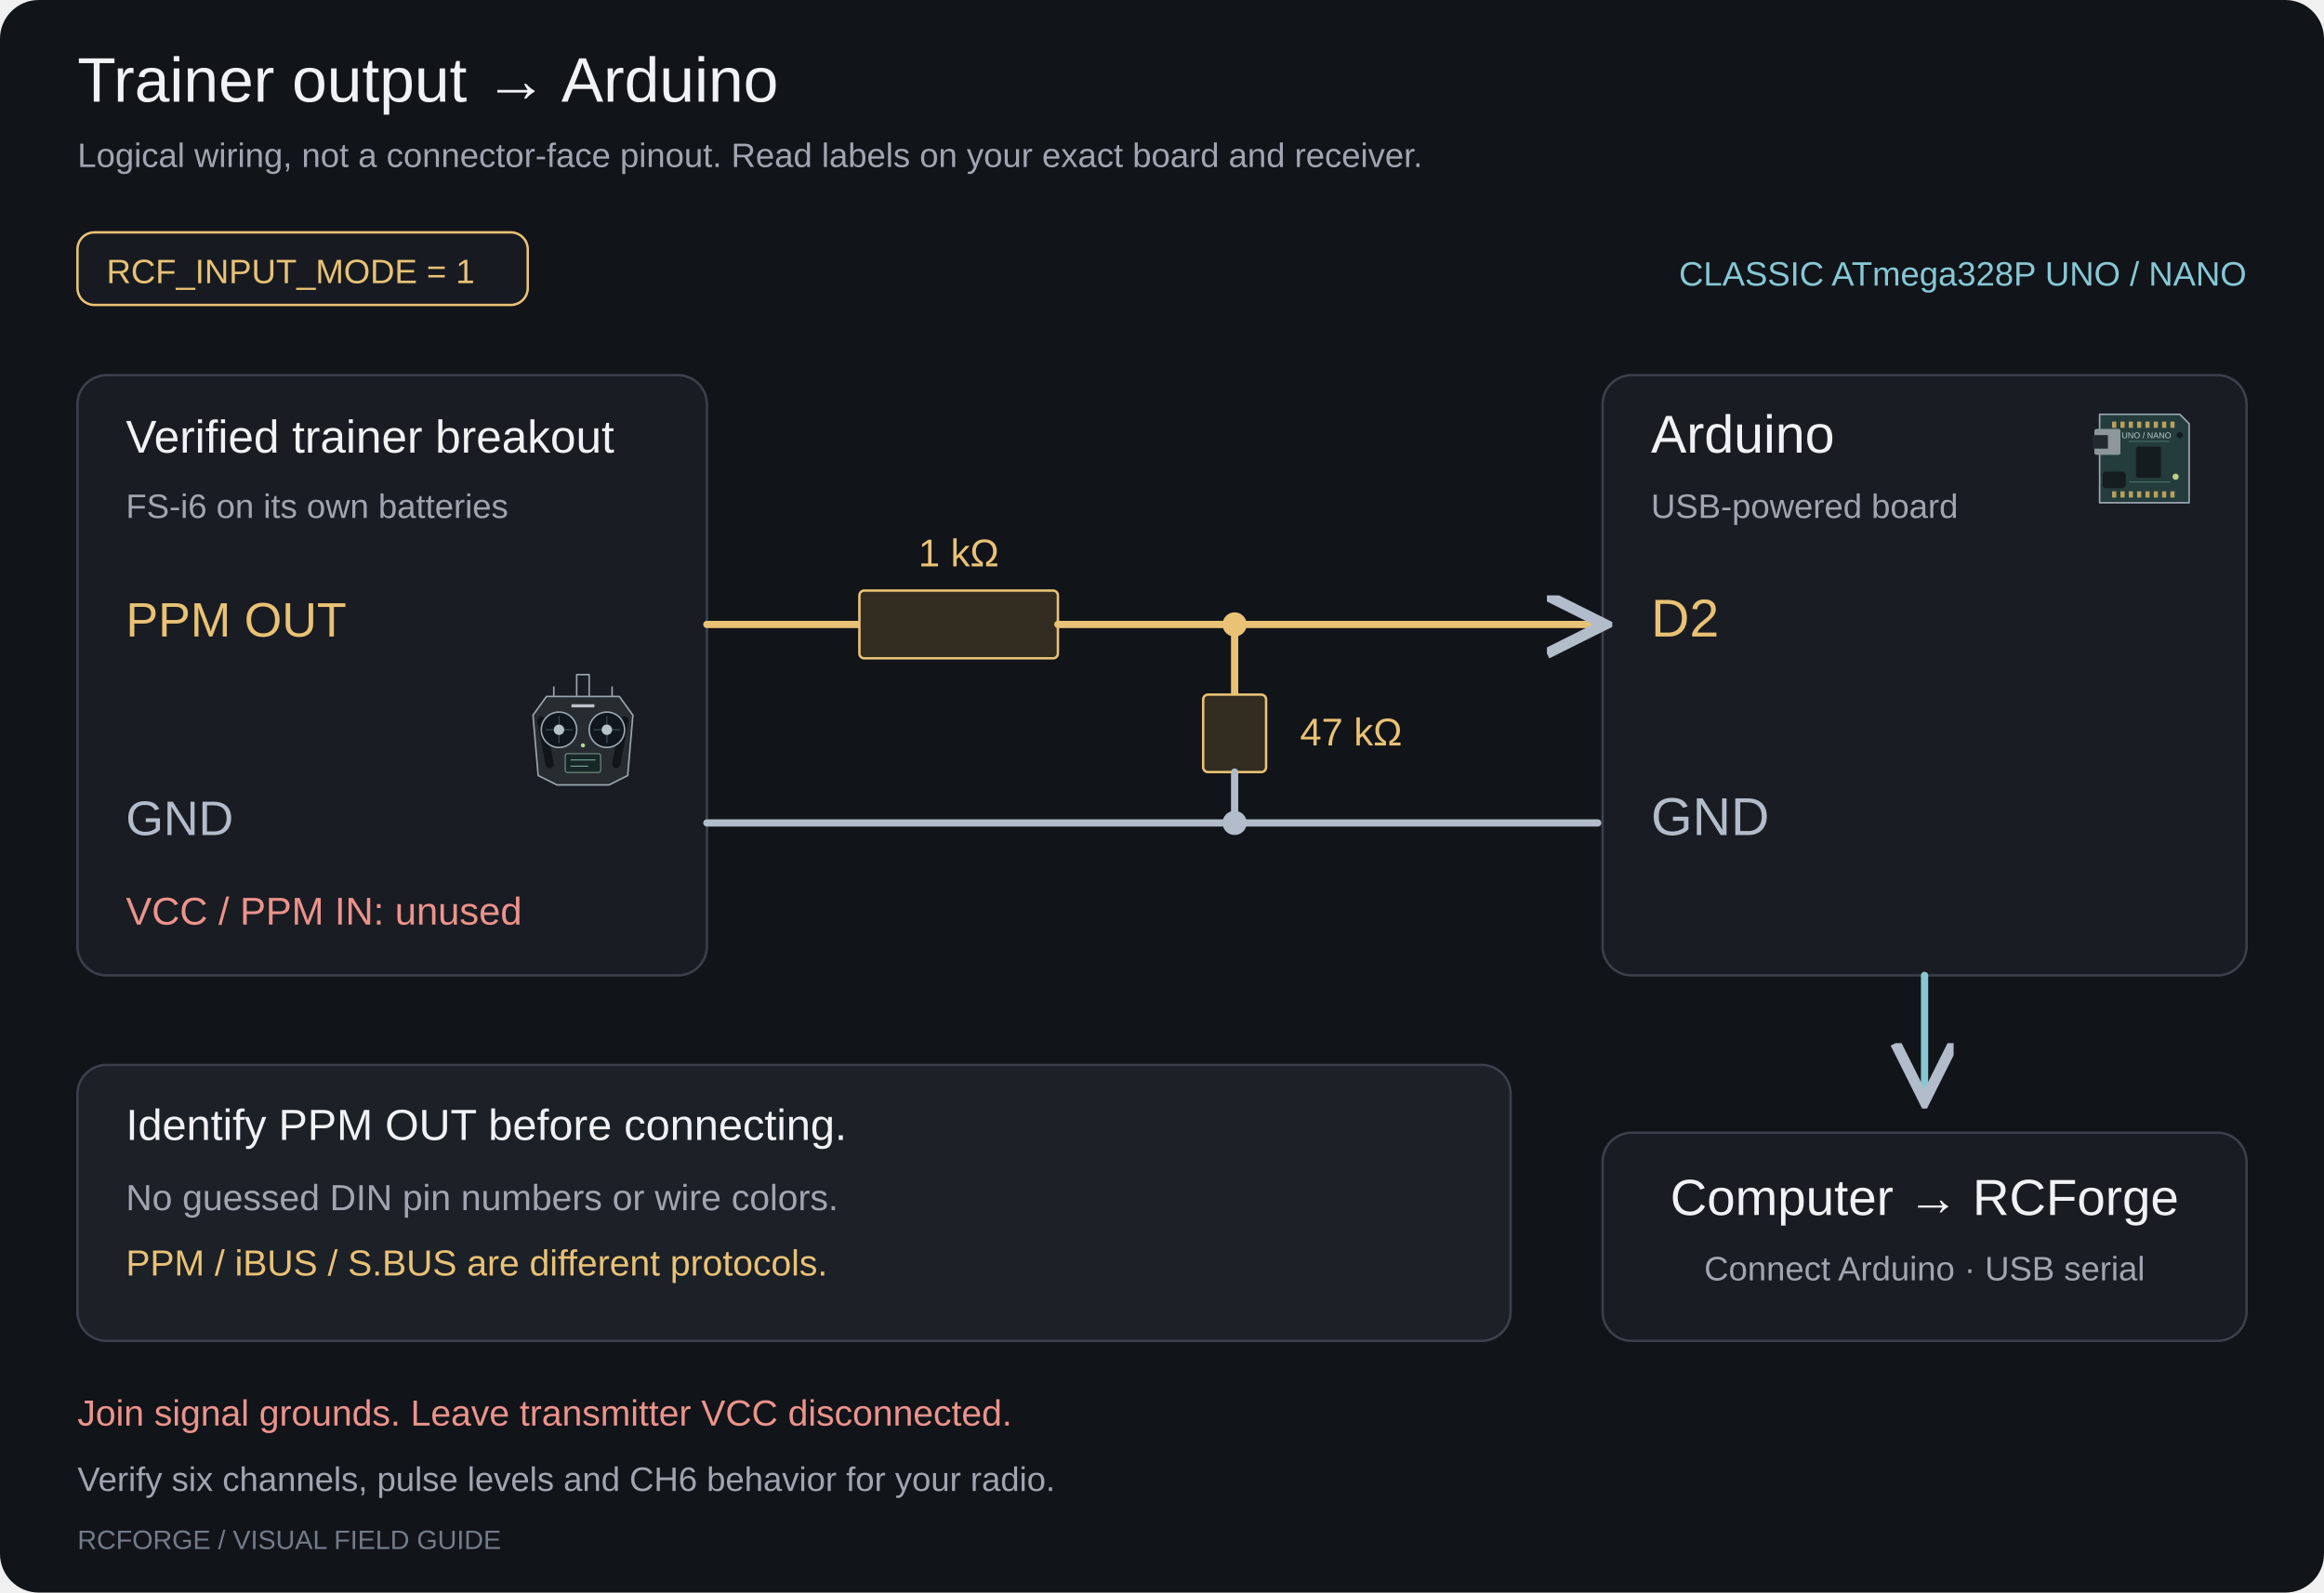
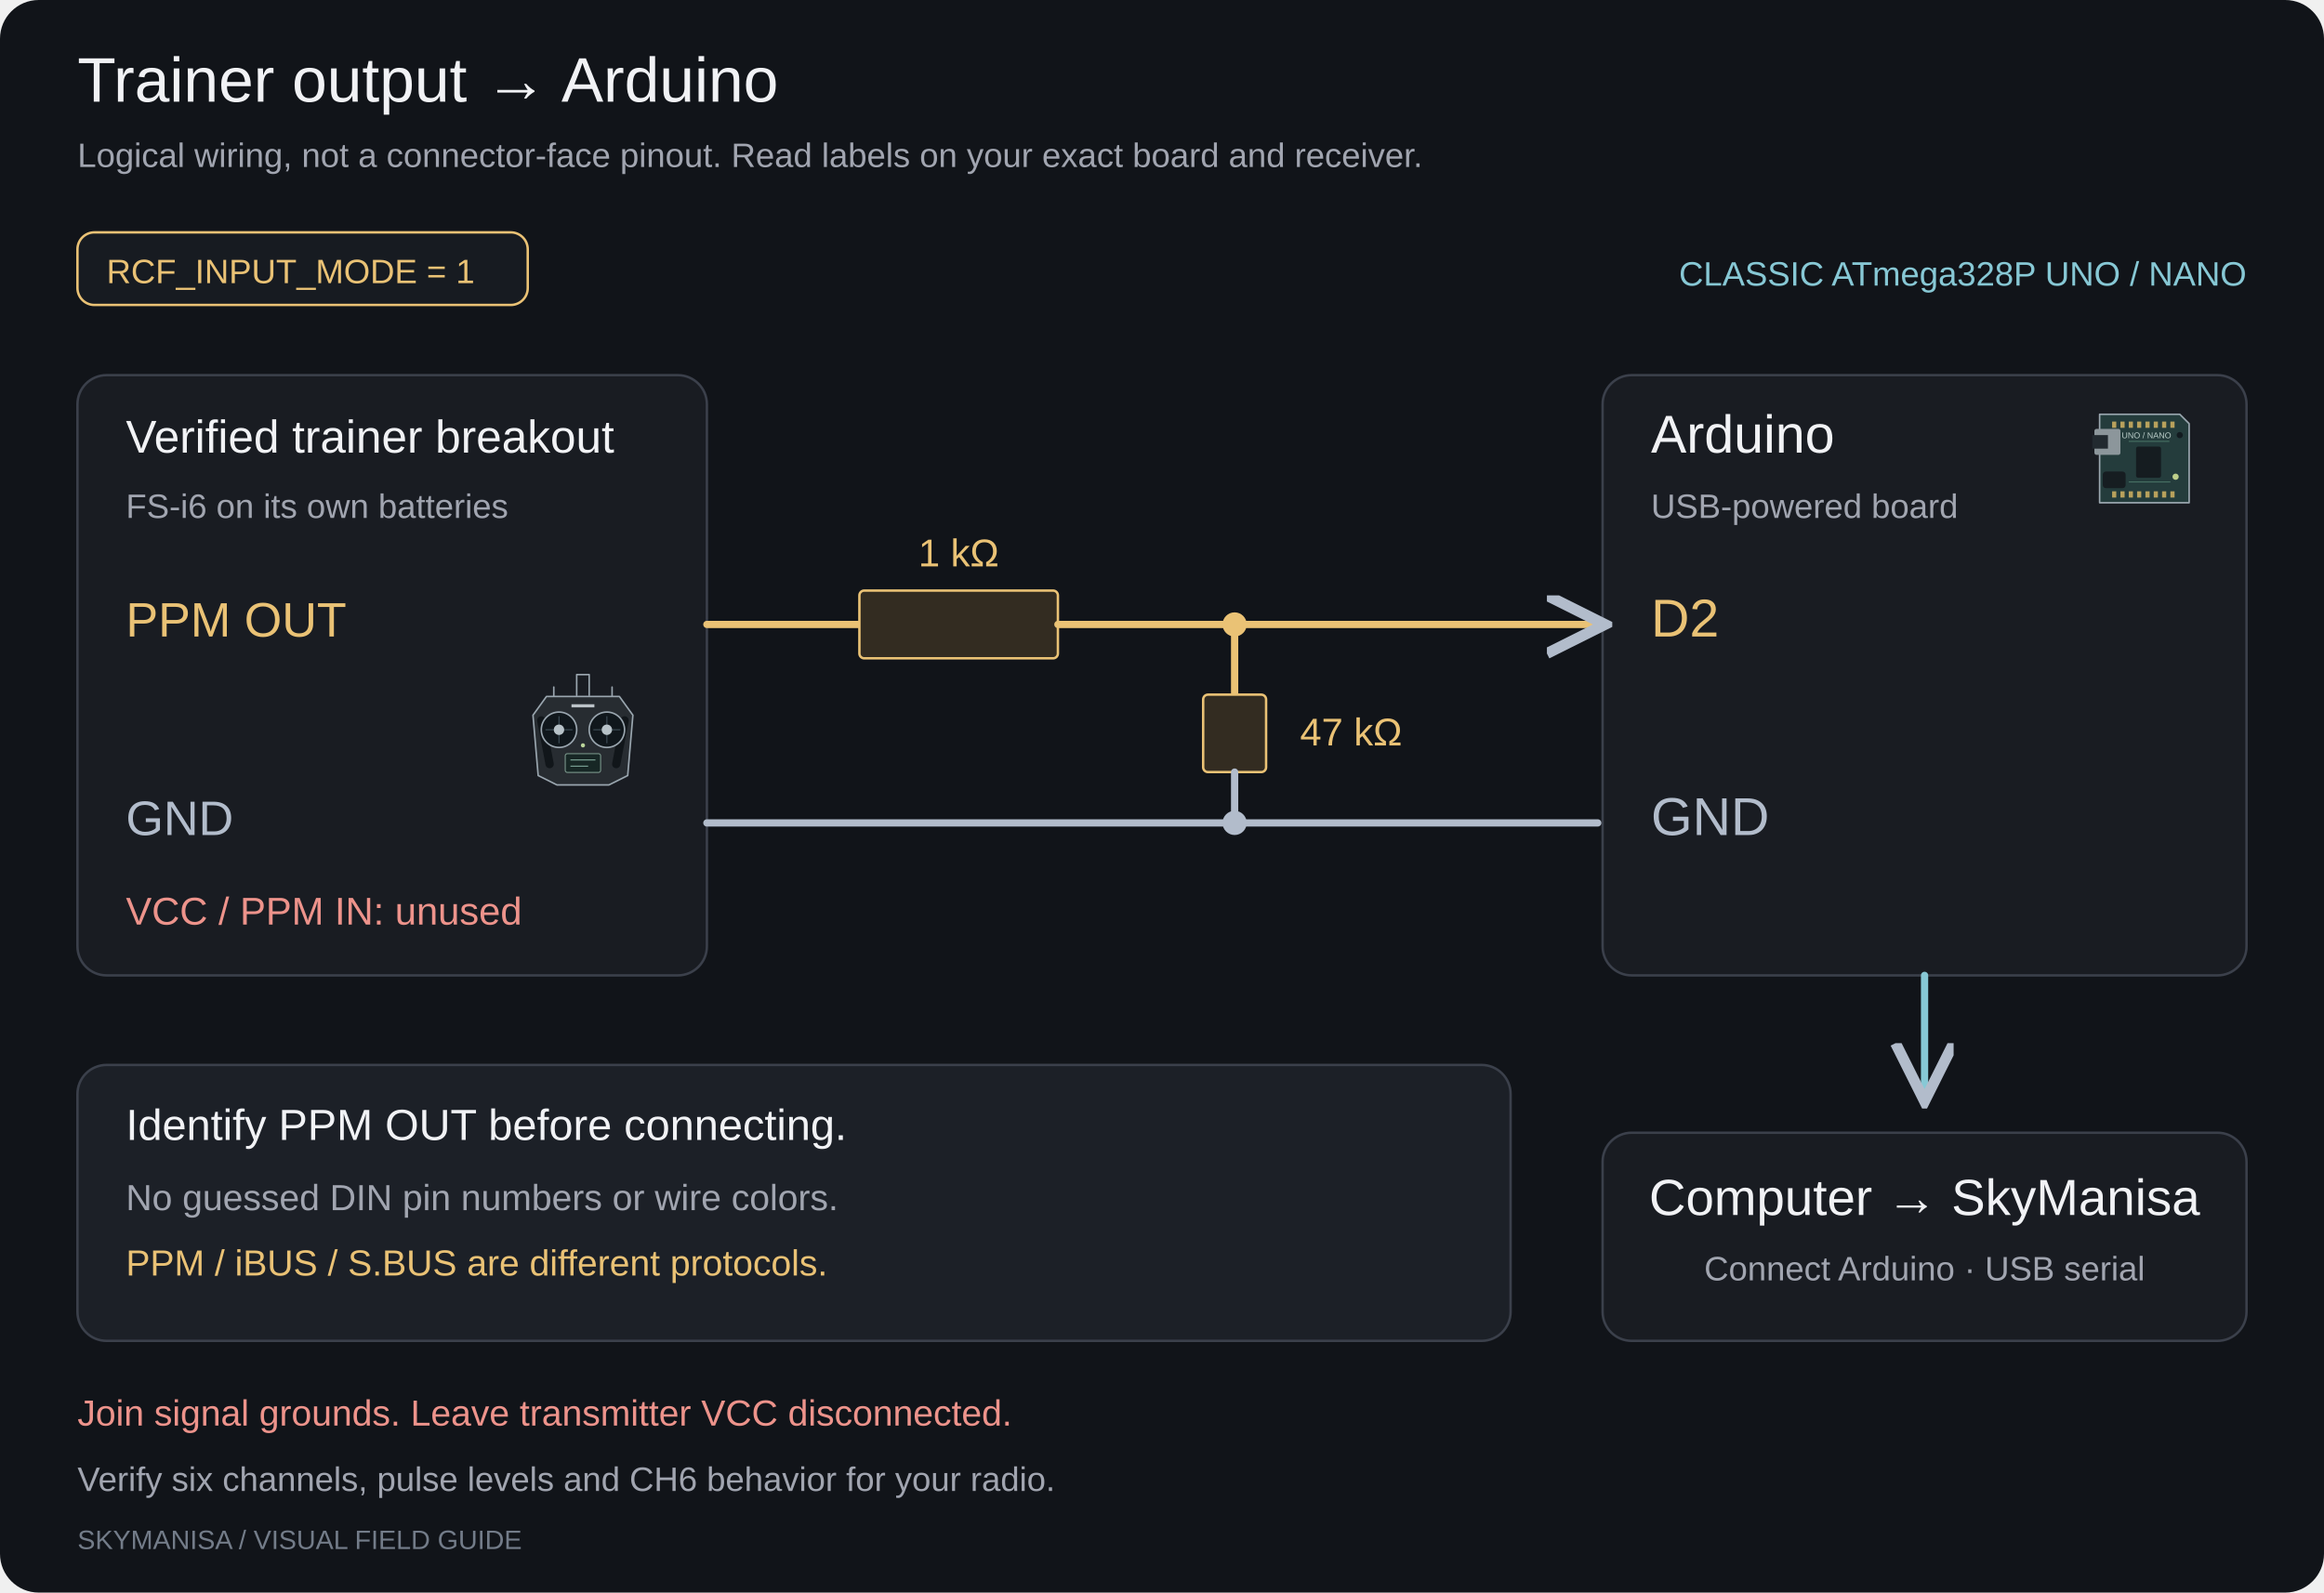
<svg xmlns="http://www.w3.org/2000/svg" width="960" height="658" viewBox="0 0 960 658" role="img" aria-labelledby="title desc">
  <defs>
    <marker id="arrow" markerWidth="9" markerHeight="9" refX="7" refY="4" orient="auto-start-reverse">
      <path d="M0 0 8 4 0 8" fill="none" stroke="#b2bccb" stroke-width="1.5" />
    </marker>
  </defs>
  <style>text{font-family:Arial,Helvetica,sans-serif}.controller-shell{fill:#30343b;stroke:#9ba0ab;stroke-width:1.2}.controller-well{fill:#11141a;stroke:#555d69;stroke-width:1.2}.controller-thumb{fill:#404754;stroke:#949caa}.thumb-inset{fill:#252b34;stroke:#697181}.controller-grip{fill:#222832;stroke:#48505e}.controller-outline{fill:none;stroke:#adb4bf;stroke-width:3;stroke-linecap:round}.controller-detail,.thumb-center{fill:none;stroke:#929aa8;stroke-width:1}.gimbal-guide{stroke:#69717d;stroke-width:.6}.controller-screen{fill:#141921;stroke:#858c99}.screen-lines{stroke:#82928c;stroke-width:1.5}.device-led{fill:#b5d1a3}.controller-glyph{font-size:9px;fill:#f4f4f6;text-anchor:middle}.controller-channel-label{font-size:7px;fill:#b5bac4;text-anchor:middle}.controller-caption{display:none}.keyboard-body{fill:#101319;stroke:#414956}.keyboard-key rect{fill:#1b2028;stroke:#3b4350}.keyboard-key text{text-anchor:middle}.key-letter{font-size:12px;fill:#7e8795}.key-function{font-size:7.5px;fill:#e4e9f0}.mapped .key-letter{fill:#fff}.mapped.flight rect{fill:#273e49;stroke:#7fa7b9}.mapped.power rect{fill:#4b3e29;stroke:#d1b479}.mapped.session rect{fill:#354336;stroke:#8ab193}.mapped.view rect{fill:#3f364c;stroke:#ac97c6}</style>
  <rect width="960" height="658" rx="16" fill="#111419" />
  <text x="32" y="42" font-size="26" fill="#f1f2f5" text-anchor="start">Trainer output → Arduino</text>
  <text x="32" y="69" font-size="14" fill="#a1a5b0" text-anchor="start">Logical wiring, not a connector-face pinout. Read labels on your exact board and receiver.</text>
  <rect x="32" y="96" width="186" height="30" rx="7" fill="#171b21" stroke="#eac275" />
  <text x="44" y="117" font-size="14" fill="#eac275" text-anchor="start">RCF_INPUT_MODE = 1</text>
  <text x="928" y="118" font-size="14" fill="#87c8d5" text-anchor="end">CLASSIC ATmega328P UNO / NANO</text>
  <rect x="32" y="155" width="260" height="248" rx="12" fill="#191c22" stroke="#3b404b" />
  <g transform="translate(215 277) scale(0.43)">
    <path d="M54 24V4h12v20M32 26V16M88 26V16" fill="none" stroke="#9aa6af" stroke-width="1.5" stroke-linecap="round" stroke-linejoin="round" />
    <path d="M25 25h70l13 18-5 58-18 9H35l-18-9-5-58Z" fill="#272c31" stroke="#9aa6af" stroke-width="1.5" stroke-linecap="round" stroke-linejoin="round" />
    <path d="M20 48 28 90M100 48l-8 42" stroke="#11161a" stroke-width="8" stroke-linecap="round" />
    <rect x="43" y="80" width="34" height="18" rx="2" fill="#172725" stroke="#789489" />
    <path d="M48 86h24m-24 6h17" stroke="#7da497" />
    <circle cx="37" cy="57" r="17" fill="#10171c" stroke="#9aa6af" stroke-width="1.5" stroke-linecap="round" stroke-linejoin="round" />
    <path d="M24 57h26m-13-13v26" stroke="#3d4c56" />
    <circle cx="37" cy="57" r="5" fill="#b7c2c8" />
    <circle cx="83" cy="57" r="17" fill="#10171c" stroke="#9aa6af" stroke-width="1.5" stroke-linecap="round" stroke-linejoin="round" />
    <path d="M70 57h26m-13-13v26" stroke="#3d4c56" />
    <circle cx="83" cy="57" r="5" fill="#b7c2c8" />
    <path d="M49 34h22" stroke="#bcc3c8" stroke-width="3" />
    <circle cx="60" cy="72" r="2" fill="#bad49a" />
  </g>
  <text x="52" y="187" font-size="19" fill="#f1f2f5" text-anchor="start">Verified trainer breakout</text>
  <text x="52" y="214" font-size="14" fill="#a1a5b0" text-anchor="start">FS-i6 on its own batteries</text>
  <rect x="662" y="155" width="266" height="248" rx="12" fill="#191c22" stroke="#3b404b" />
  <g transform="translate(860 163) scale(0.43)">
    <path d="M17 19h77l9 9v76H17Z" fill="#243c3c" stroke="#9aa6af" stroke-width="1.5" stroke-linecap="round" stroke-linejoin="round" />
    <rect x="12" y="33" width="25" height="25" rx="2" fill="#8c969b" />
    <rect x="10" y="39" width="15" height="13" fill="#222a30" />
    <rect x="20" y="74" width="22" height="16" rx="3" fill="#161d21" />
    <rect x="52" y="50" width="24" height="30" rx="2" fill="#151c20" />
    <rect x="29" y="26" width="4" height="6" fill="#b8a15c" />
    <rect x="29" y="93" width="4" height="6" fill="#b8a15c" />
    <rect x="37" y="26" width="4" height="6" fill="#b8a15c" />
    <rect x="37" y="93" width="4" height="6" fill="#b8a15c" />
    <rect x="45" y="26" width="4" height="6" fill="#b8a15c" />
    <rect x="45" y="93" width="4" height="6" fill="#b8a15c" />
    <rect x="53" y="26" width="4" height="6" fill="#b8a15c" />
    <rect x="53" y="93" width="4" height="6" fill="#b8a15c" />
    <rect x="61" y="26" width="4" height="6" fill="#b8a15c" />
    <rect x="61" y="93" width="4" height="6" fill="#b8a15c" />
    <rect x="69" y="26" width="4" height="6" fill="#b8a15c" />
    <rect x="69" y="93" width="4" height="6" fill="#b8a15c" />
    <rect x="77" y="26" width="4" height="6" fill="#b8a15c" />
    <rect x="77" y="93" width="4" height="6" fill="#b8a15c" />
    <rect x="85" y="26" width="4" height="6" fill="#b8a15c" />
    <rect x="85" y="93" width="4" height="6" fill="#b8a15c" />
    <circle cx="90" cy="79" r="3" fill="#bdcf8a" />
    <path d="M45 45h39M45 84h40" stroke="#477063" />
    <circle cx="94" cy="39" r="3" fill="#121b20" />
    <text x="62" y="42" fill="#baccc8" text-anchor="middle" font-size="8">UNO / NANO</text>
  </g>
  <text x="682" y="187" font-size="22" fill="#f1f2f5" text-anchor="start">Arduino</text>
  <text x="682" y="214" font-size="14" fill="#a1a5b0" text-anchor="start">USB-powered board</text>
  <text x="52" y="263" font-size="20" fill="#eac275" text-anchor="start">PPM OUT</text>
  <path d="M292 258H355" fill="none" stroke="#eac275" stroke-width="3" stroke-linecap="round" stroke-linejoin="round" />
  <rect x="355" y="244" width="82" height="28" rx="2" fill="#332c21" stroke="#eac275" />
  <text x="396" y="234" font-size="16" fill="#eac275" text-anchor="middle">1 kΩ</text>
  <path d="M437 258H660" fill="none" stroke="#eac275" stroke-width="3" stroke-linecap="round" stroke-linejoin="round" marker-end="url(#arrow)" />
  <text x="682" y="263" font-size="22" fill="#eac275" text-anchor="start">D2</text>
  <circle cx="510" cy="258" r="5" fill="#eac275" />
  <path d="M510 258v29" fill="none" stroke="#eac275" stroke-width="3" stroke-linecap="round" stroke-linejoin="round" />
  <rect x="497" y="287" width="26" height="32" rx="2" fill="#332c21" stroke="#eac275" />
  <text x="537" y="308" font-size="16" fill="#eac275" text-anchor="start">47 kΩ</text>
  <path d="M510 319v21" fill="none" stroke="#b2bccb" stroke-width="3" stroke-linecap="round" stroke-linejoin="round" />
  <text x="52" y="345" font-size="20" fill="#b2bccb" text-anchor="start">GND</text>
  <path d="M292 340H660" fill="none" stroke="#b2bccb" stroke-width="3" stroke-linecap="round" stroke-linejoin="round" />
  <circle cx="510" cy="340" r="5" fill="#b2bccb" />
  <text x="682" y="345" font-size="22" fill="#b2bccb" text-anchor="start">GND</text>
  <text x="52" y="382" font-size="16" fill="#ed938b" text-anchor="start">VCC / PPM IN: unused</text>
  <path d="M795 403v49" fill="none" stroke="#87c8d5" stroke-width="3" stroke-linecap="round" stroke-linejoin="round" marker-end="url(#arrow)" />
  <rect x="662" y="468" width="266" height="86" rx="12" fill="#191c22" stroke="#3b404b" />
-   <text x="795" y="502" font-size="21" fill="#f1f2f5" text-anchor="middle">Computer → RCForge</text>
+   <text x="795" y="502" font-size="21" fill="#f1f2f5" text-anchor="middle">Computer → SkyManisa</text>
  <text x="795" y="529" font-size="14" fill="#a1a5b0" text-anchor="middle">Connect Arduino · USB serial</text>
  <rect x="32" y="440" width="592" height="114" rx="12" fill="#1c2027" stroke="#3b404b" />
  <text x="52" y="471" font-size="18" fill="#f1f2f5" text-anchor="start">Identify PPM OUT before connecting.</text>
  <text x="52" y="500" font-size="15" fill="#a1a5b0" text-anchor="start">No guessed DIN pin numbers or wire colors.</text>
  <text x="52" y="527" font-size="15" fill="#eac275" text-anchor="start">PPM / iBUS / S.BUS are different protocols.</text>
  <text x="32" y="589" font-size="15" fill="#ed938b" text-anchor="start">Join signal grounds. Leave transmitter VCC disconnected.</text>
  <text x="32" y="616" font-size="14" fill="#a1a5b0" text-anchor="start">Verify six channels, pulse levels and CH6 behavior for your radio.</text>
-   <text x="32" y="640" font-size="11" fill="#737c89" text-anchor="start">RCFORGE  /  VISUAL FIELD GUIDE</text>
+   <text x="32" y="640" font-size="11" fill="#737c89" text-anchor="start">SKYMANISA  /  VISUAL FIELD GUIDE</text>
</svg>
